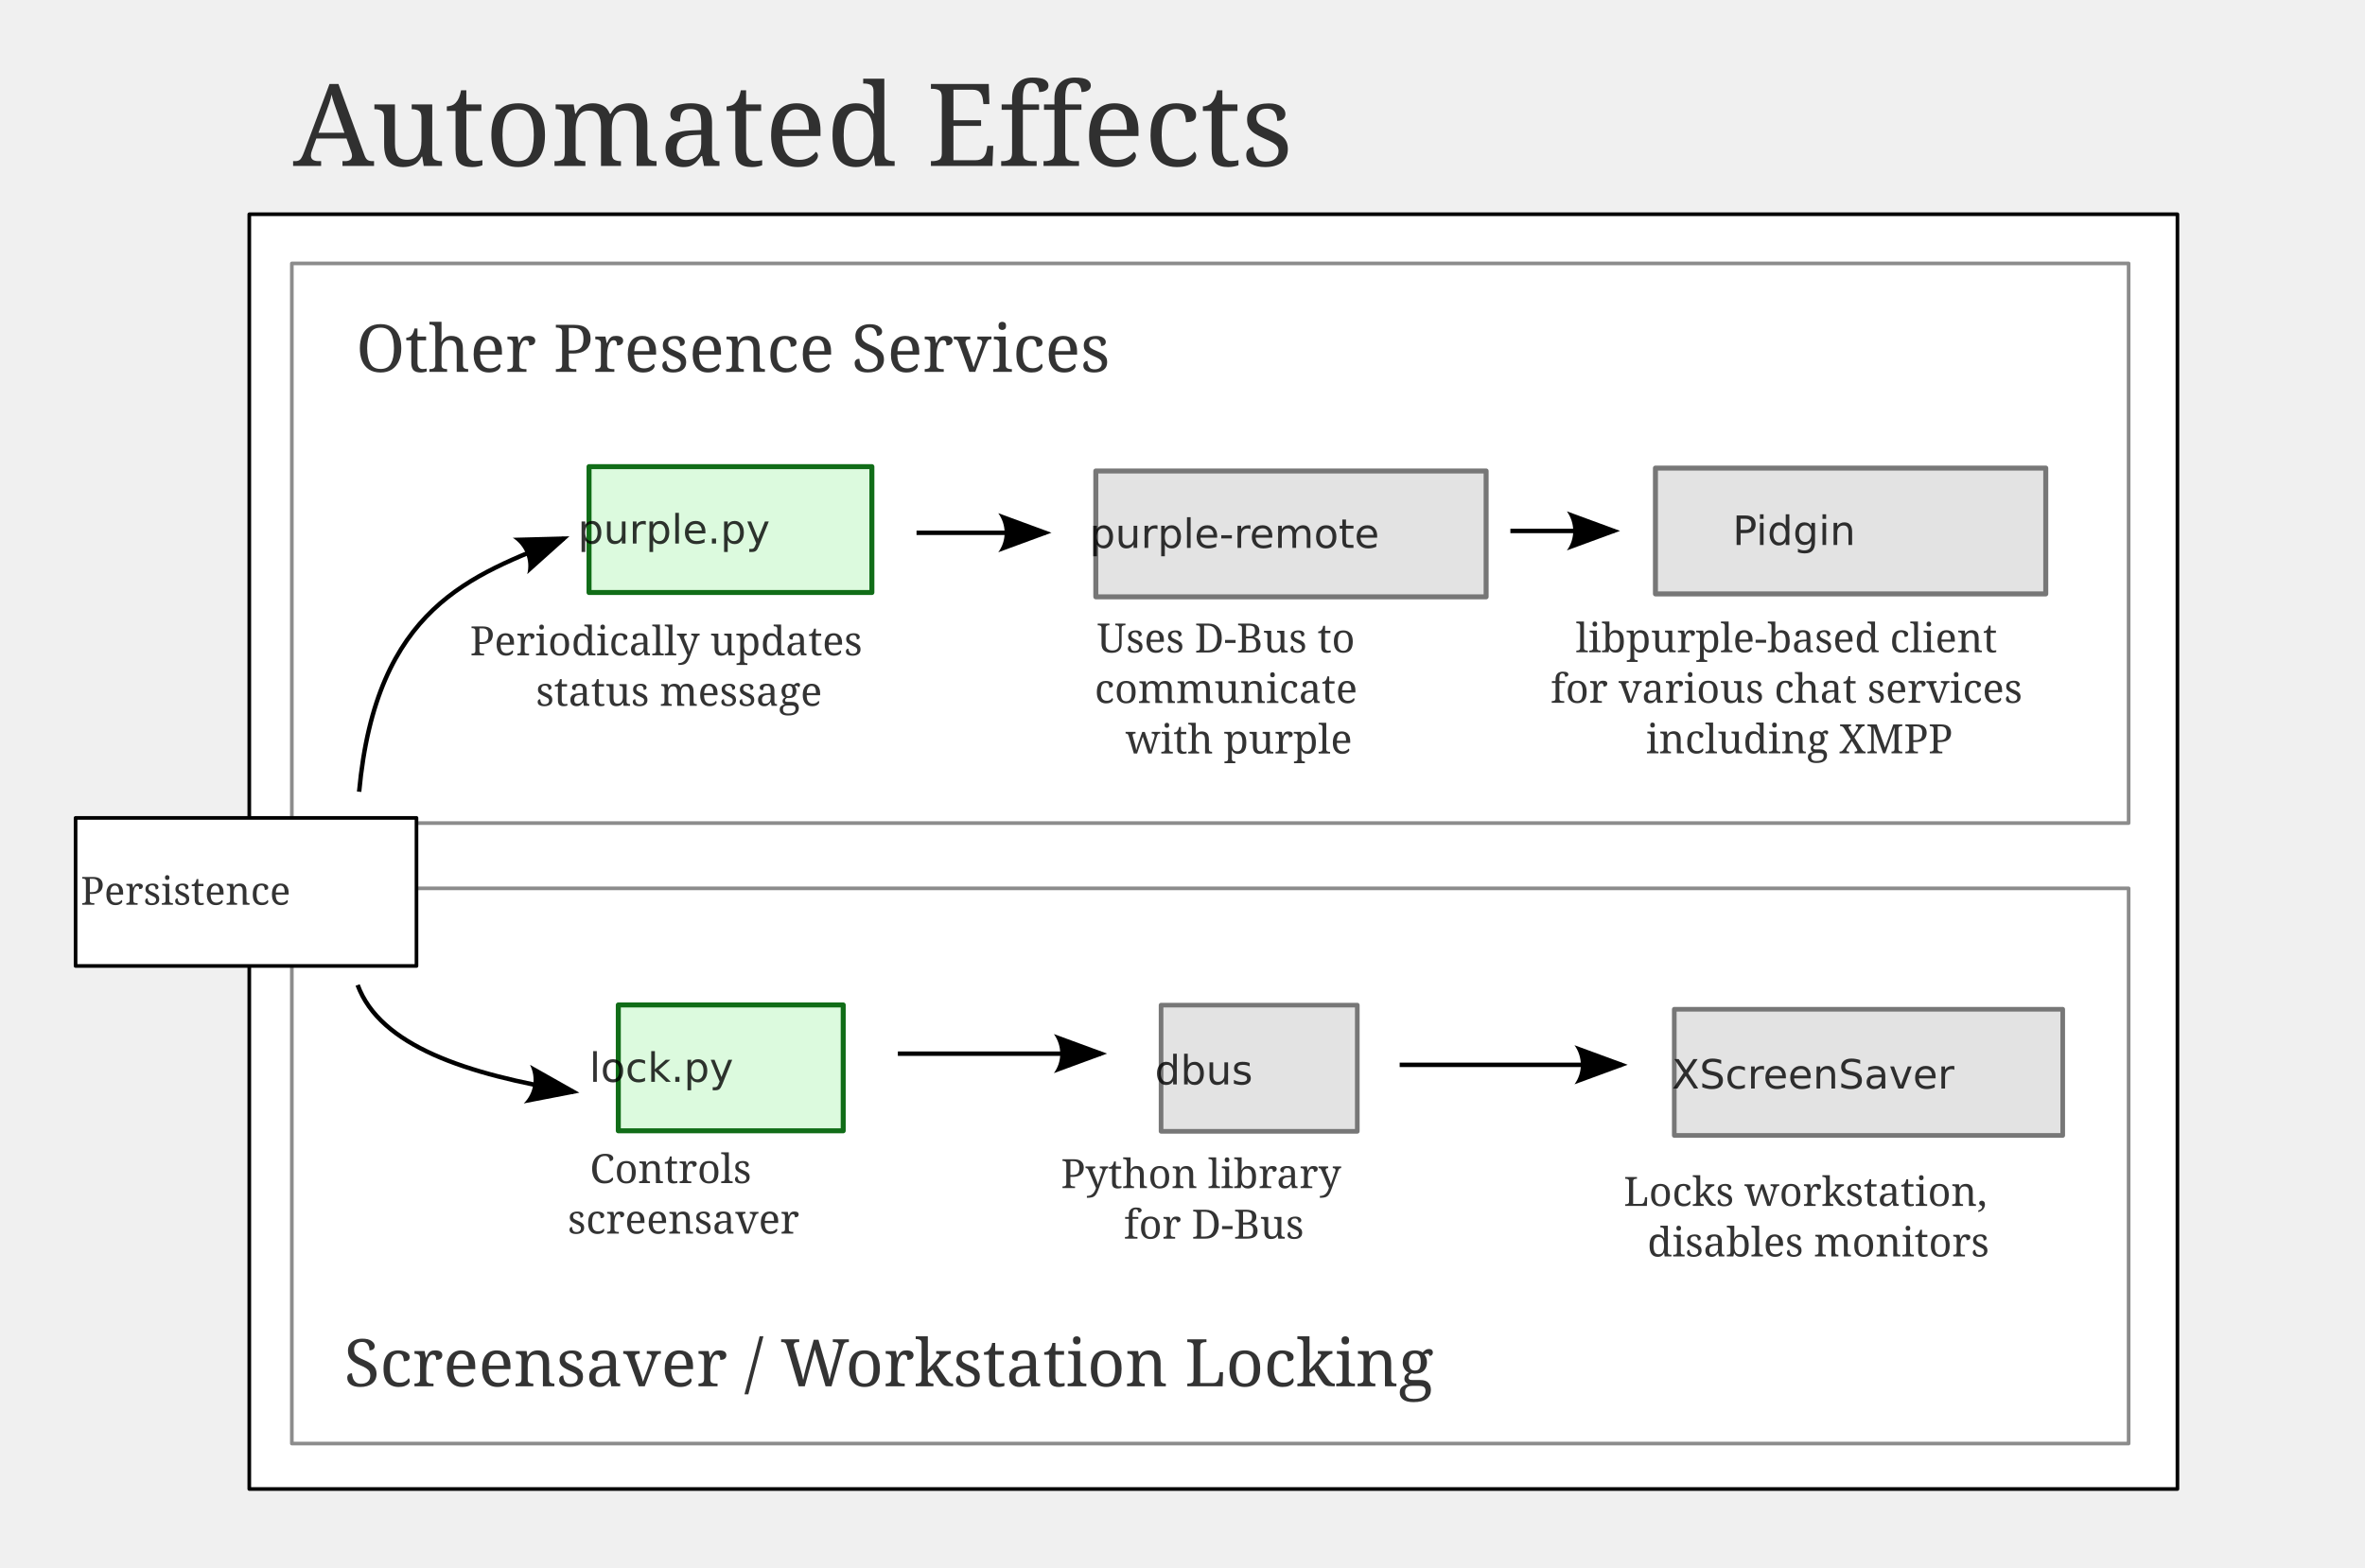
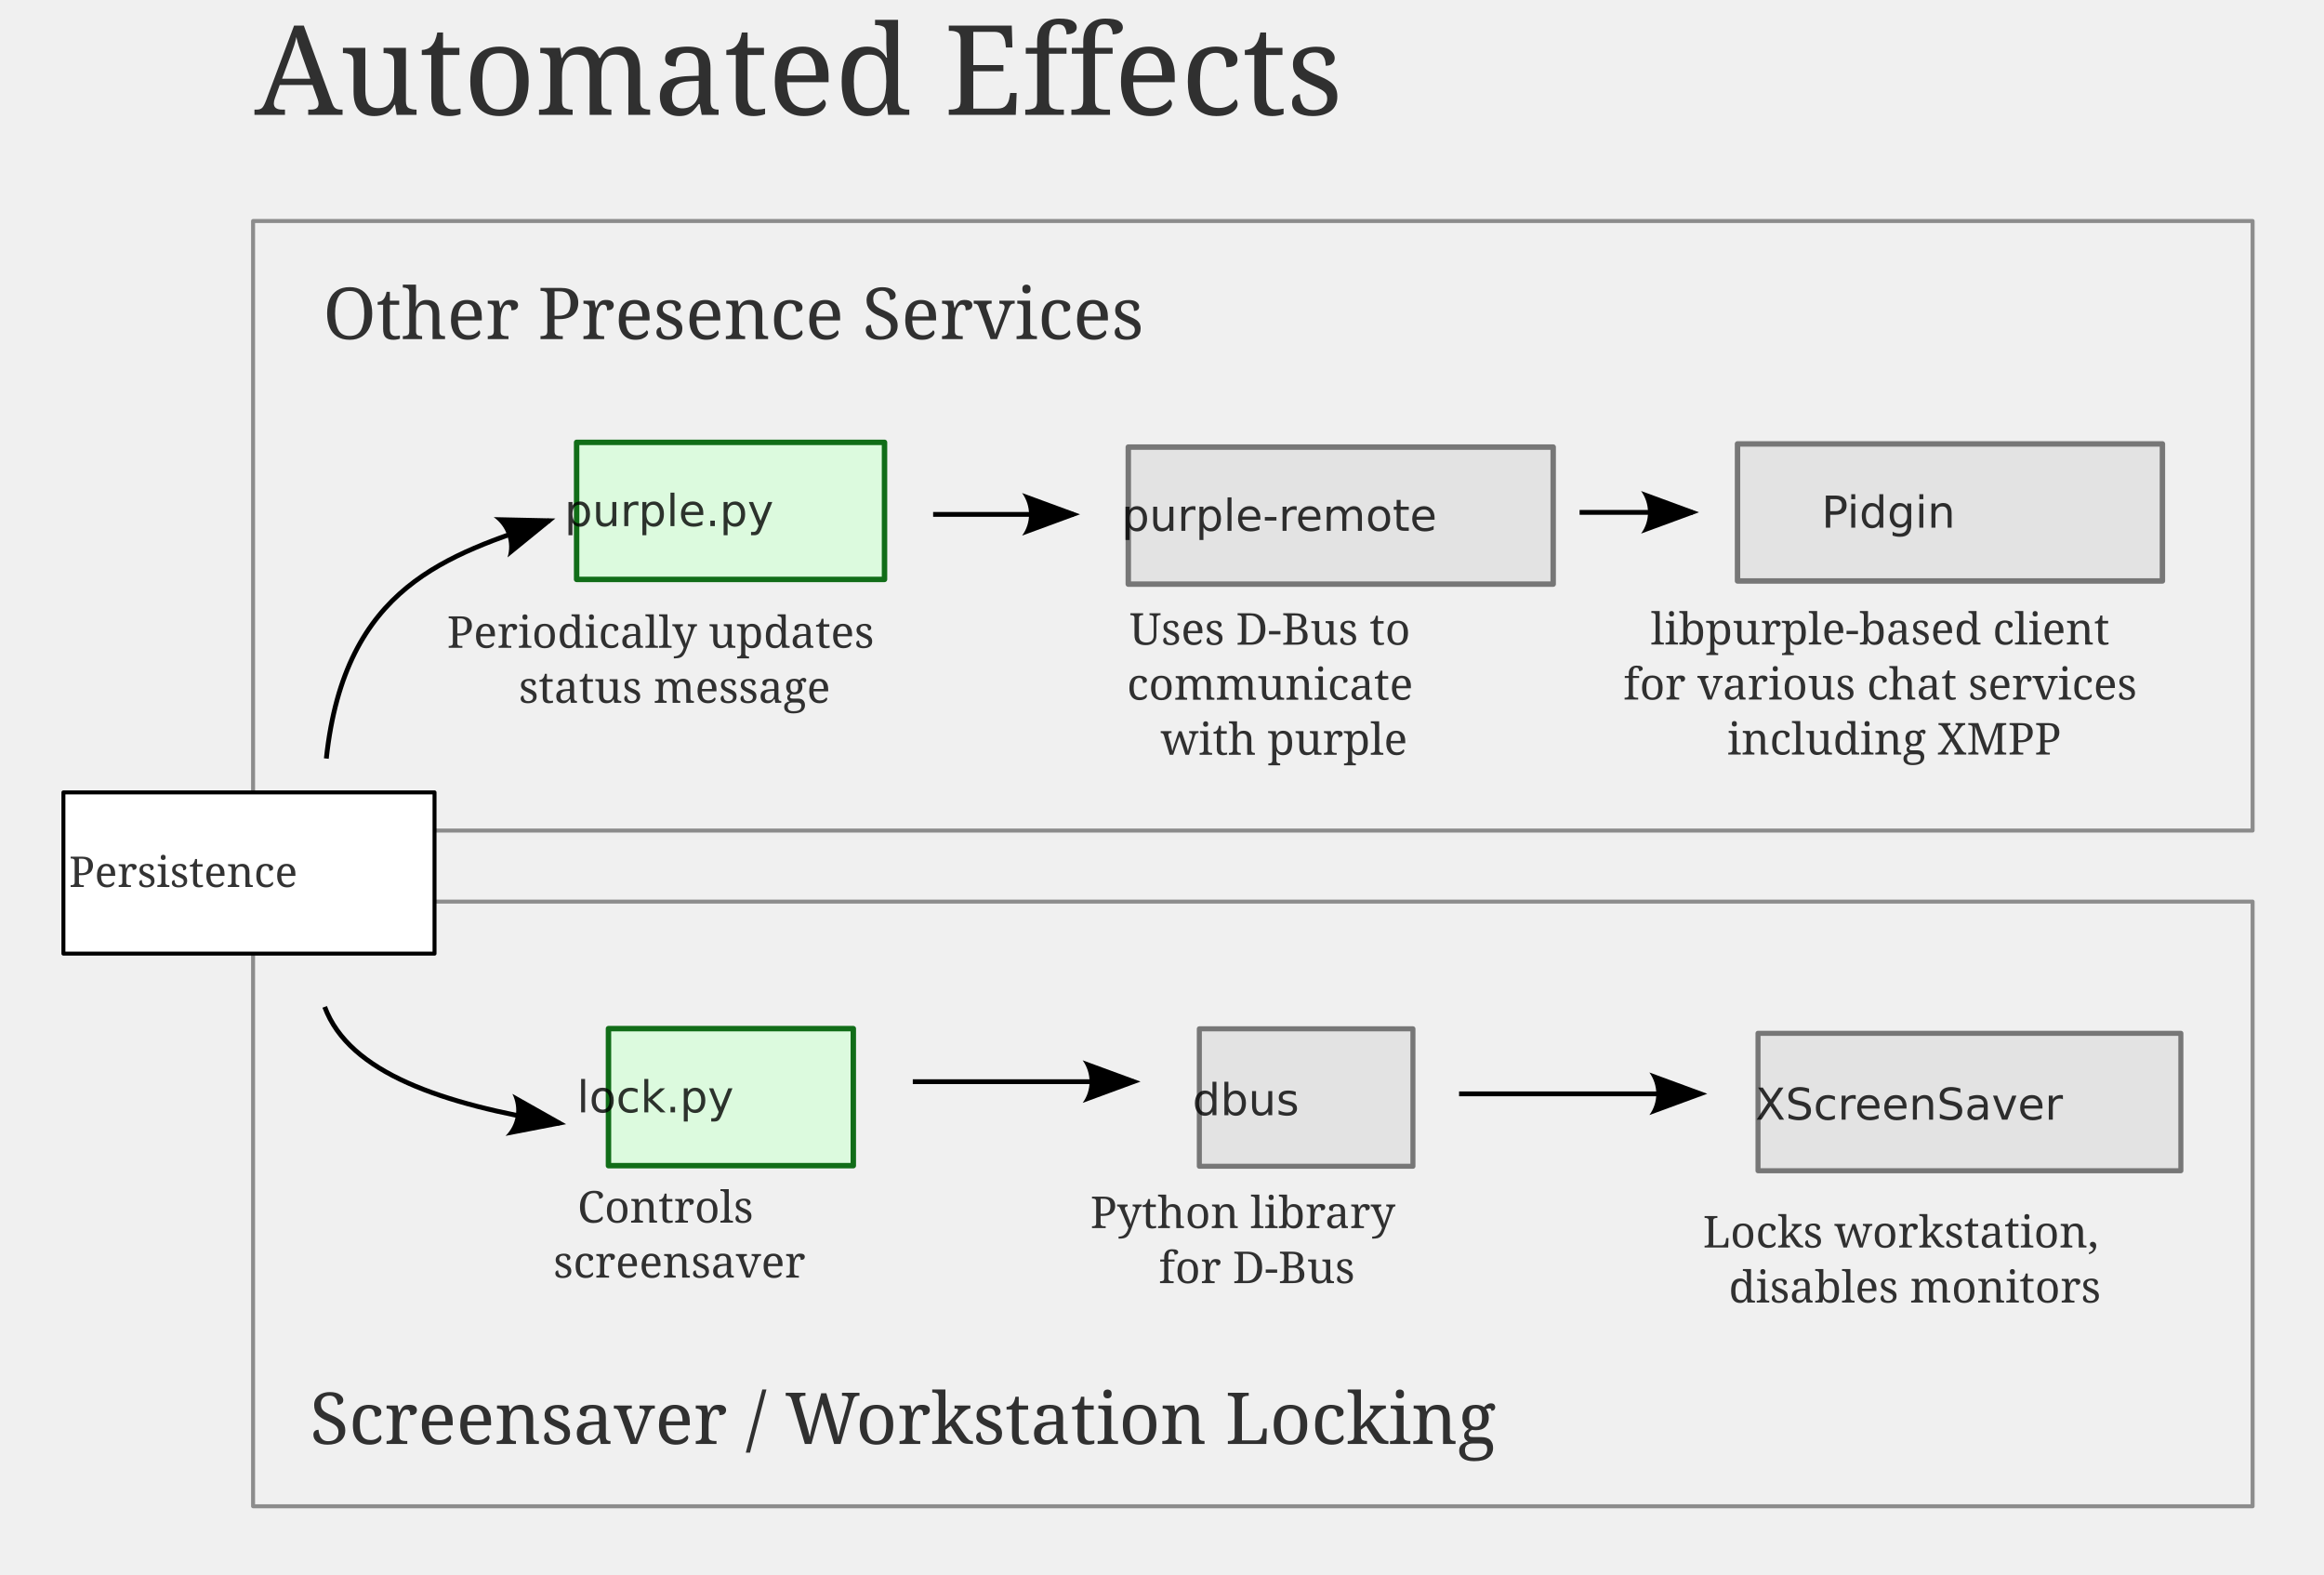
- <svg xmlns="http://www.w3.org/2000/svg" width="4275.169" height="2835.172" id="svg2" version="1.1">
+ <svg xmlns="http://www.w3.org/2000/svg" width="3859.1" height="2614.34" id="svg2" version="1.1">
  <defs id="defs4">
    <marker orient="auto" refY="0" refX="0" id="Arrow2Lend" style="overflow:visible">
      <path id="path4054" style="font-size:12px;fill-rule:evenodd;stroke-width:0.625;stroke-linejoin:round" d="M 8.719,4.034 -2.207,0.016 8.719,-4.002 c -1.745,2.372 -1.735,5.617 -6e-7,8.035 z" transform="matrix(-1.1,0,0,-1.1,-1.1,0)" />
    </marker>
  </defs>
-   <g id="layer1" transform="translate(1494.728,-1734.776)">
+   <g id="layer1" transform="translate(1361.418,-1816.163)">
    <g transform="translate(1711.613,1693.548)" id="g4946" />
-     <g id="g5273" transform="translate(193.9493,-129.2995)">
-       <g id="g3925-3" transform="translate(892.3463,3145.849)">
-         <rect style="fill:#dcfade;fill-opacity:1;fill-rule:evenodd;stroke:#116d18;stroke-width:9.041;stroke-linecap:round;stroke-linejoin:round;stroke-miterlimit:4;stroke-opacity:1;stroke-dasharray:none" id="rect3927-5" width="705.573" height="227.528" x="559.226" y="-390.523" />
-         <text id="text3929-1" y="-251.494" x="914.38" style="font-size:73.075px;font-style:normal;font-weight:normal;text-align:center;text-anchor:middle;opacity:0.8;fill:#000000;fill-opacity:1;stroke:none;font-family:Bitstream Vera Sans" xml:space="preserve">
-           <tspan y="-251.494" x="914.38" id="tspan3931-3">temperature.py</tspan>
-         </text>
-       </g>
-       <rect y="2251.498" x="-1238.039" height="2304.998" width="3485.476" id="rect3819-2" style="fill:#ffffff;fill-opacity:1;stroke:#000000;stroke-width:6.6;stroke-linecap:round;stroke-linejoin:round;stroke-miterlimit:4;stroke-opacity:1;stroke-dasharray:none;stroke-dashoffset:0" />
+     <g id="g5273" transform="translate(219.9493,-157.2995)">
      <rect y="3470.391" x="-1161.129" height="1003.922" width="3320.308" id="rect2930-0" style="fill:none;stroke:#8c8c8c;stroke-width:6.6;stroke-linecap:round;stroke-linejoin:round;stroke-miterlimit:4;stroke-opacity:1;stroke-dasharray:none;stroke-dashoffset:0" />
      <g transform="translate(-412.23,4072.424)" id="g3907-2">
        <rect y="-390.842" x="822.41" height="228.167" width="354.679" id="rect3609-3-7-9" style="fill:#e3e3e3;fill-opacity:1;fill-rule:evenodd;stroke:#777777;stroke-width:8.403;stroke-linecap:round;stroke-linejoin:round;stroke-miterlimit:4;stroke-opacity:1;stroke-dasharray:none" />
        <text xml:space="preserve" style="font-size:73.075px;font-style:normal;font-weight:normal;text-align:center;text-anchor:middle;opacity:0.8;fill:#000000;fill-opacity:1;stroke:none;font-family:Bitstream Vera Sans" x="1004.136" y="-247.454" id="text3613-0-0-2">
          <tspan id="tspan3765-5-2" x="1004.136" y="-247.454">dbus</tspan>
        </text>
      </g>
      <g id="g3925-4-1" transform="translate(-267.0244,3106.258)">
        <rect style="fill:#e3e3e3;fill-opacity:1;fill-rule:evenodd;stroke:#777777;stroke-width:9.041;stroke-linecap:round;stroke-linejoin:round;stroke-miterlimit:4;stroke-opacity:1;stroke-dasharray:none" id="rect3927-9-1" width="705.573" height="227.528" x="559.226" y="-390.523" />
        <text id="text3929-4-2" y="-251.494" x="914.38" style="font-size:73.075px;font-style:normal;font-weight:normal;text-align:center;text-anchor:middle;opacity:0.8;fill:#000000;fill-opacity:1;stroke:none;font-family:Bitstream Vera Sans" xml:space="preserve">
          <tspan y="-251.494" x="914.38" id="tspan3931-2-2">purple-remote</tspan>
        </text>
      </g>
      <text xml:space="preserve" style="font-size:73.075px;font-style:normal;font-weight:normal;text-align:center;text-anchor:middle;opacity:0.8;fill:#000000;fill-opacity:1;stroke:none;font-family:Bitstream Vera Sans" x="586.975" y="4012.417" id="text3613-0-0-5-27">
        <tspan style="font-family:Serif;-inkscape-font-specification:Serif" id="tspan4026-2" x="586.975" y="4012.417">Python library</tspan>
        <tspan style="font-family:Serif;-inkscape-font-specification:Serif" x="586.975" y="4103.761" id="tspan5708">for D-Bus</tspan>
      </text>
      <path id="path4028-9" d="m -65.644,3769.344 367.576,0" style="fill:none;stroke:#000000;stroke-width:8;stroke-linecap:butt;stroke-linejoin:miter;stroke-miterlimit:4;stroke-opacity:1;stroke-dasharray:none;marker-end:url(#Arrow2Lend)" />
      <path style="fill:none;stroke:#000000;stroke-width:8;stroke-linecap:butt;stroke-linejoin:miter;stroke-miterlimit:4;stroke-opacity:1;stroke-dasharray:none;marker-end:url(#Arrow2Lend)" d="m -31.869,2827.499 233.29,0" id="path4666-1" />
      <text xml:space="preserve" style="font-size:73.075px;font-style:normal;font-weight:normal;text-align:center;text-anchor:middle;opacity:0.8;fill:#000000;fill-opacity:1;stroke:none;font-family:Bitstream Vera Sans" x="632.135" y="3043.872" id="text3613-0-0-5-9-3">
        <tspan id="tspan4726-7" style="font-family:Serif;-inkscape-font-specification:Serif" x="632.135" y="3043.872">Uses D-Bus to</tspan>
        <tspan style="font-family:Serif;-inkscape-font-specification:Serif" x="632.135" y="3135.216" id="tspan5418">communicate</tspan>
        <tspan style="font-family:Serif;-inkscape-font-specification:Serif" x="632.135" y="3226.561" id="tspan5422">with purple</tspan>
      </text>
      <text xml:space="preserve" style="font-size:73.075px;font-style:normal;font-weight:normal;text-align:center;text-anchor:middle;opacity:0.8;fill:#000000;fill-opacity:1;stroke:none;font-family:Bitstream Vera Sans" x="1679.506" y="4044.653" id="text3613-0-0-5-2-0">
        <tspan id="tspan4800-8" style="font-family:Serif;-inkscape-font-specification:Serif" x="1679.506" y="4044.653">Locks workstation,</tspan>
        <tspan style="font-family:Serif;-inkscape-font-specification:Serif" x="1679.506" y="4135.998" id="tspan5770">disables monitors</tspan>
      </text>
      <path style="fill:none;stroke:#000000;stroke-width:8;stroke-linecap:butt;stroke-linejoin:miter;stroke-miterlimit:4;stroke-opacity:1;stroke-dasharray:none;marker-end:url(#Arrow2Lend)" d="m 841.488,3789.547 401.534,0" id="path4770-2" />
      <text id="text4804-8" y="3043.504" x="1645.264" style="font-size:73.075px;font-style:normal;font-weight:normal;text-align:center;text-anchor:middle;opacity:0.8;fill:#000000;fill-opacity:1;stroke:none;font-family:Bitstream Vera Sans" xml:space="preserve">
        <tspan y="3043.504" x="1645.264" style="font-family:Serif;-inkscape-font-specification:Serif" id="tspan5467">libpurple-based client</tspan>
        <tspan y="3134.848" x="1645.264" style="font-family:Serif;-inkscape-font-specification:Serif" id="tspan5469">for various chat services</tspan>
        <tspan y="3226.192" x="1645.264" style="font-family:Serif;-inkscape-font-specification:Serif" id="tspan5477">including XMPP</tspan>
      </text>
      <path id="path4816-4" d="m 1041.612,2824.152 187.631,0" style="fill:none;stroke:#000000;stroke-width:8;stroke-linecap:butt;stroke-linejoin:miter;stroke-miterlimit:4;stroke-opacity:1;stroke-dasharray:none;marker-end:url(#Arrow2Lend)" />
      <text xml:space="preserve" style="font-size:120.797px;font-style:normal;font-weight:normal;text-align:start;text-anchor:start;opacity:0.8;fill:#000000;fill-opacity:1;stroke:none;font-family:Bitstream Vera Sans" x="-1066.689" y="4370.852" id="text3613-0-0-5-5-2">
        <tspan style="font-size:119.019px;text-align:start;text-anchor:start;font-family:Serif;-inkscape-font-specification:Serif" id="tspan4026-1-3" x="-1066.689" y="4370.852">Screensaver / Workstation Locking</tspan>
      </text>
      <rect style="fill:none;stroke:#8c8c8c;stroke-width:6.6;stroke-linecap:round;stroke-linejoin:round;stroke-miterlimit:4;stroke-opacity:1;stroke-dasharray:none;stroke-dashoffset:0" id="rect3762-9" width="3320.308" height="1012.003" x="-1161.129" y="2340.392" />
      <text id="text3815-7" y="2536.445" x="-1044.811" style="font-size:120.797px;font-style:normal;font-weight:normal;text-align:start;text-anchor:start;opacity:0.8;fill:#000000;fill-opacity:1;stroke:none;font-family:Bitstream Vera Sans" xml:space="preserve">
        <tspan y="2536.445" x="-1044.811" id="tspan3817-1" style="font-size:119.019px;text-align:start;text-anchor:start;font-family:Serif;-inkscape-font-specification:Serif">Other Presence Services</tspan>
      </text>
      <text xml:space="preserve" style="font-size:210.617px;font-style:normal;font-weight:normal;text-align:start;text-anchor:start;opacity:0.8;fill:#000000;fill-opacity:1;stroke:none;font-family:Bitstream Vera Sans" x="-1158.825" y="2164.123" id="text3821-1">
        <tspan style="font-size:207.517px;text-align:start;text-anchor:start;font-family:Serif;-inkscape-font-specification:Serif" id="tspan3823-3" x="-1158.825" y="2164.123">Automated Effects</tspan>
      </text>
-       <g transform="translate(-2971.255,6365.172)" id="g4175-7">
+       <g transform="translate(-2895.255,6311.172)" id="g4175-7">
        <rect style="fill:#ffffff;fill-opacity:1;stroke:#000000;stroke-width:6.6;stroke-linecap:round;stroke-linejoin:round;stroke-miterlimit:4;stroke-opacity:1;stroke-dasharray:none;stroke-dashoffset:0" id="rect4148-6" width="616.257" height="267.686" x="1419.188" y="-3022.119" />
        <text xml:space="preserve" style="font-size:71.425px;font-style:normal;font-weight:normal;text-align:center;text-anchor:middle;opacity:0.8;fill:#000000;fill-opacity:1;stroke:none;font-family:Bitstream Vera Sans" x="1720.382" y="-2865.101" id="text3890-0-7">
          <tspan style="font-size:70.374px;text-align:center;text-anchor:middle;font-family:Serif;-inkscape-font-specification:Serif" id="tspan3892-1-4" x="1720.382" y="-2865.101">Persistence</tspan>
        </text>
      </g>
      <g id="g3925-0-4-0" transform="translate(-1280.248,3098.421)">
        <rect style="fill:#dcfade;fill-opacity:1;fill-rule:evenodd;stroke:#116d18;stroke-width:9.041;stroke-linecap:round;stroke-linejoin:round;stroke-miterlimit:4;stroke-opacity:1;stroke-dasharray:none" id="rect3927-5-1-9" width="511.288" height="227.528" x="656.369" y="-390.523" />
        <text id="text3929-7-0-6" y="-251.494" x="914.38" style="font-size:73.075px;font-style:normal;font-weight:normal;text-align:center;text-anchor:middle;opacity:0.8;fill:#000000;fill-opacity:1;stroke:none;font-family:Bitstream Vera Sans" xml:space="preserve">
          <tspan y="-251.494" x="914.38" id="tspan3931-8-0-1">purple.py</tspan>
        </text>
      </g>
      <text xml:space="preserve" style="font-size:73.075px;font-style:normal;font-weight:normal;text-align:center;text-anchor:middle;opacity:0.8;fill:#000000;fill-opacity:1;stroke:none;font-family:Bitstream Vera Sans" x="-379.949" y="3048.989" id="text3613-0-0-5-9-3-7">
        <tspan id="tspan4726-7-1" style="font-family:Serif;-inkscape-font-specification:Serif" x="-379.949" y="3048.989">Periodically updates</tspan>
        <tspan style="font-family:Serif;-inkscape-font-specification:Serif" x="-379.949" y="3140.333" id="tspan5429">status message</tspan>
      </text>
      <g id="g3925-4-1-2" transform="translate(744.6092,3100.992)">
        <rect style="fill:#e3e3e3;fill-opacity:1;fill-rule:evenodd;stroke:#777777;stroke-width:9.041;stroke-linecap:round;stroke-linejoin:round;stroke-miterlimit:4;stroke-opacity:1;stroke-dasharray:none" id="rect3927-9-1-7" width="705.573" height="227.528" x="559.226" y="-390.523" />
        <text id="text3929-4-2-7" y="-251.494" x="914.38" style="font-size:73.075px;font-style:normal;font-weight:normal;text-align:center;text-anchor:middle;opacity:0.8;fill:#000000;fill-opacity:1;stroke:none;font-family:Bitstream Vera Sans" xml:space="preserve">
          <tspan y="-251.494" x="914.38" id="tspan3931-2-2-0">Pidgin</tspan>
        </text>
      </g>
-       <path style="fill:none;stroke:#000000;stroke-width:8;stroke-linecap:butt;stroke-linejoin:miter;stroke-miterlimit:4;stroke-opacity:1;stroke-dasharray:none;marker-end:url(#Arrow2Lend)" d="m -1039.484,3295.707 c 30.685,-333.865 202.882,-391.243 370.363,-457.834" id="path3871-8" />
+       <path style="fill:none;stroke:#000000;stroke-width:8;stroke-linecap:butt;stroke-linejoin:miter;stroke-miterlimit:4;stroke-opacity:1;stroke-dasharray:none;marker-end:url(#Arrow2Lend)" d="m -1039.484,3232.85 c 30.685,-288.034 202.882,-337.535 370.363,-394.984" id="path3871-8" />
      <path id="path3873-5" d="m -1042.198,3645.161 c 40.713,110.24 196.342,161.548 390.364,193.167" style="fill:none;stroke:#000000;stroke-width:8;stroke-linecap:butt;stroke-linejoin:miter;stroke-miterlimit:4;stroke-opacity:1;stroke-dasharray:none;marker-end:url(#Arrow2Lend)" />
      <g id="g3912-7-1" transform="translate(-992.8252,4039.467)">
        <g transform="translate(-286.8833,32.32488)" id="g3920-1-1">
          <rect y="-390.523" x="708.729" height="227.528" width="406.568" id="rect3914-6-9" style="fill:#dcfade;fill-opacity:1;fill-rule:evenodd;stroke:#116d18;stroke-width:9.041;stroke-linecap:round;stroke-linejoin:round;stroke-miterlimit:4;stroke-opacity:1;stroke-dasharray:none" />
          <text xml:space="preserve" style="font-size:73.075px;font-style:normal;font-weight:normal;text-align:center;text-anchor:middle;opacity:0.8;fill:#000000;fill-opacity:1;stroke:none;font-family:Bitstream Vera Sans" x="914.38" y="-251.494" id="text3916-7-9">
            <tspan id="tspan3918-5-4" x="914.38" y="-251.494">lock.py</tspan>
          </text>
        </g>
      </g>
      <text xml:space="preserve" style="font-size:73.075px;font-style:normal;font-weight:normal;text-align:center;text-anchor:middle;opacity:0.8;fill:#000000;fill-opacity:1;stroke:none;font-family:Bitstream Vera Sans" x="-371.861" y="4003.318" id="text3613-0-0-5-9-3-7-8">
        <tspan style="font-family:Serif;-inkscape-font-specification:Serif" x="-371.861" y="4003.318" id="tspan5429-1">Controls</tspan>
        <tspan style="font-family:Serif;-inkscape-font-specification:Serif" x="-371.861" y="4094.663" id="tspan5699">screensaver</tspan>
      </text>
      <g transform="translate(689.2261,4079.873)" id="g3907-4">
        <rect y="-390.842" x="648.663" height="228.167" width="702.171" id="rect3609-3-7-8" style="fill:#e3e3e3;fill-opacity:1;fill-rule:evenodd;stroke:#777777;stroke-width:8.403;stroke-linecap:round;stroke-linejoin:round;stroke-miterlimit:4;stroke-opacity:1;stroke-dasharray:none" />
        <text xml:space="preserve" style="font-size:73.075px;font-style:normal;font-weight:normal;text-align:center;text-anchor:middle;opacity:0.8;fill:#000000;fill-opacity:1;stroke:none;font-family:Bitstream Vera Sans" x="1004.136" y="-247.454" id="text3613-0-0-56">
          <tspan id="tspan3765-5-6" x="1004.136" y="-247.454">XScreenSaver</tspan>
        </text>
      </g>
    </g>
  </g>
</svg>
